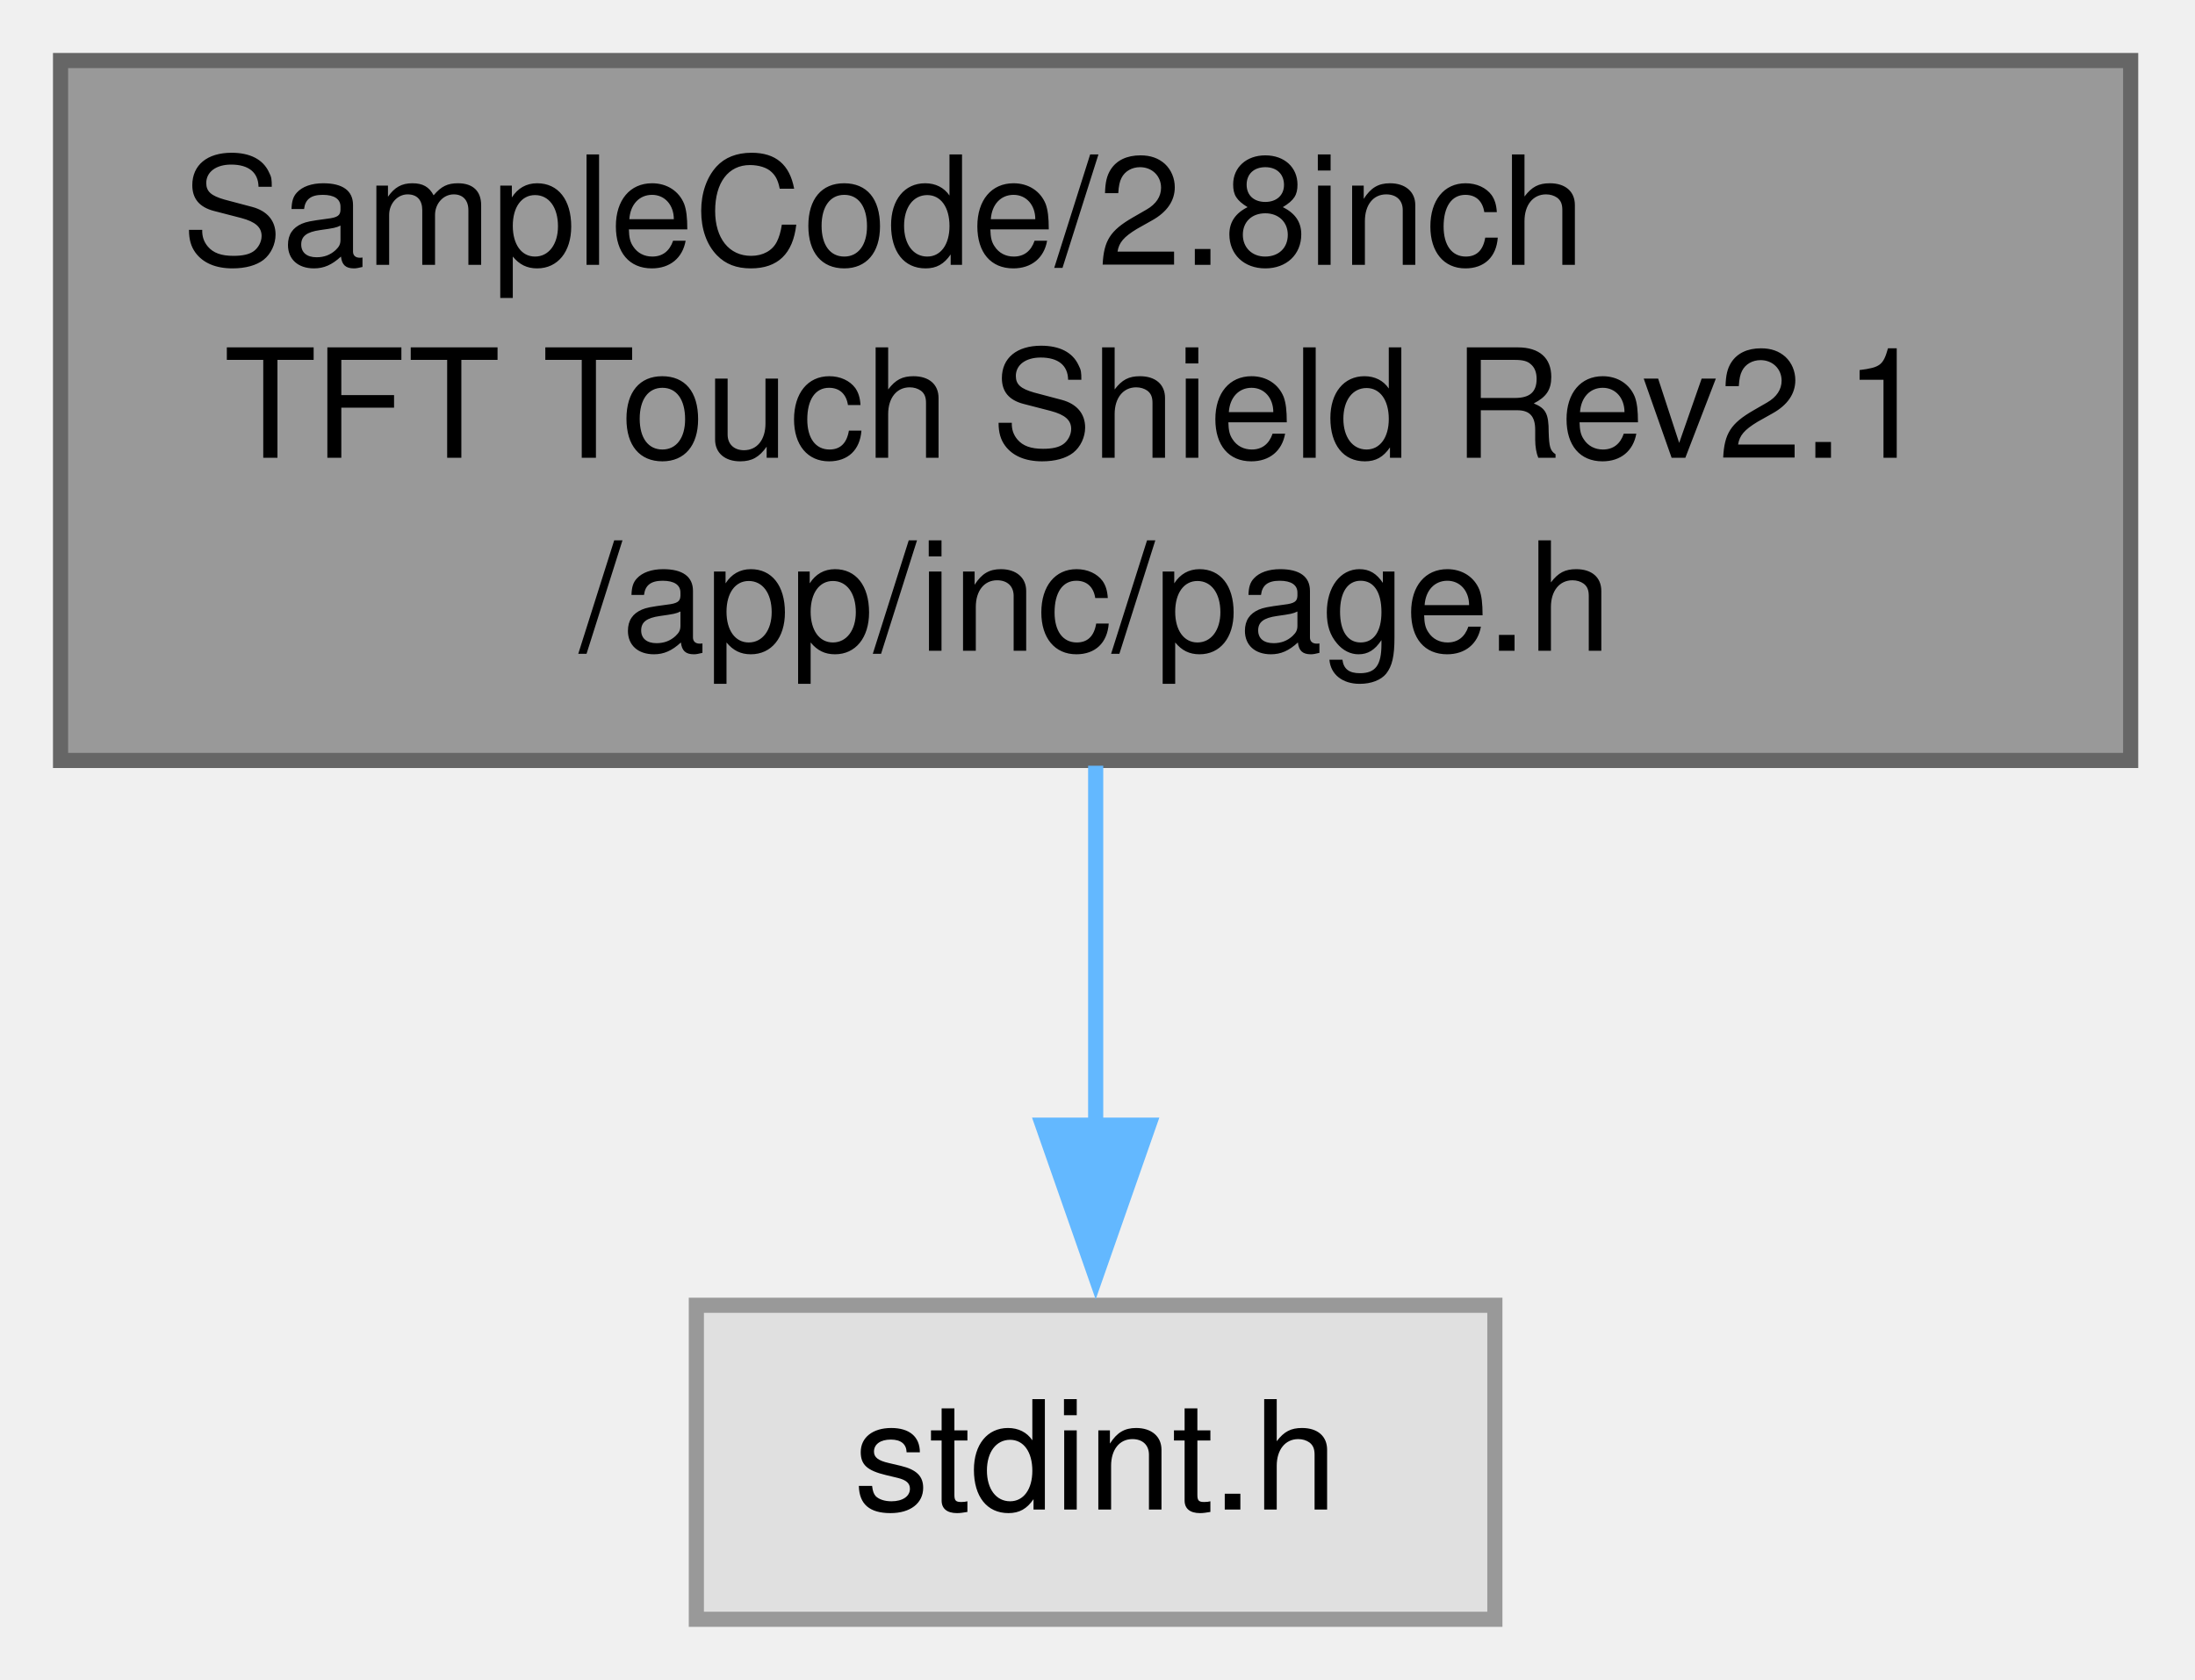
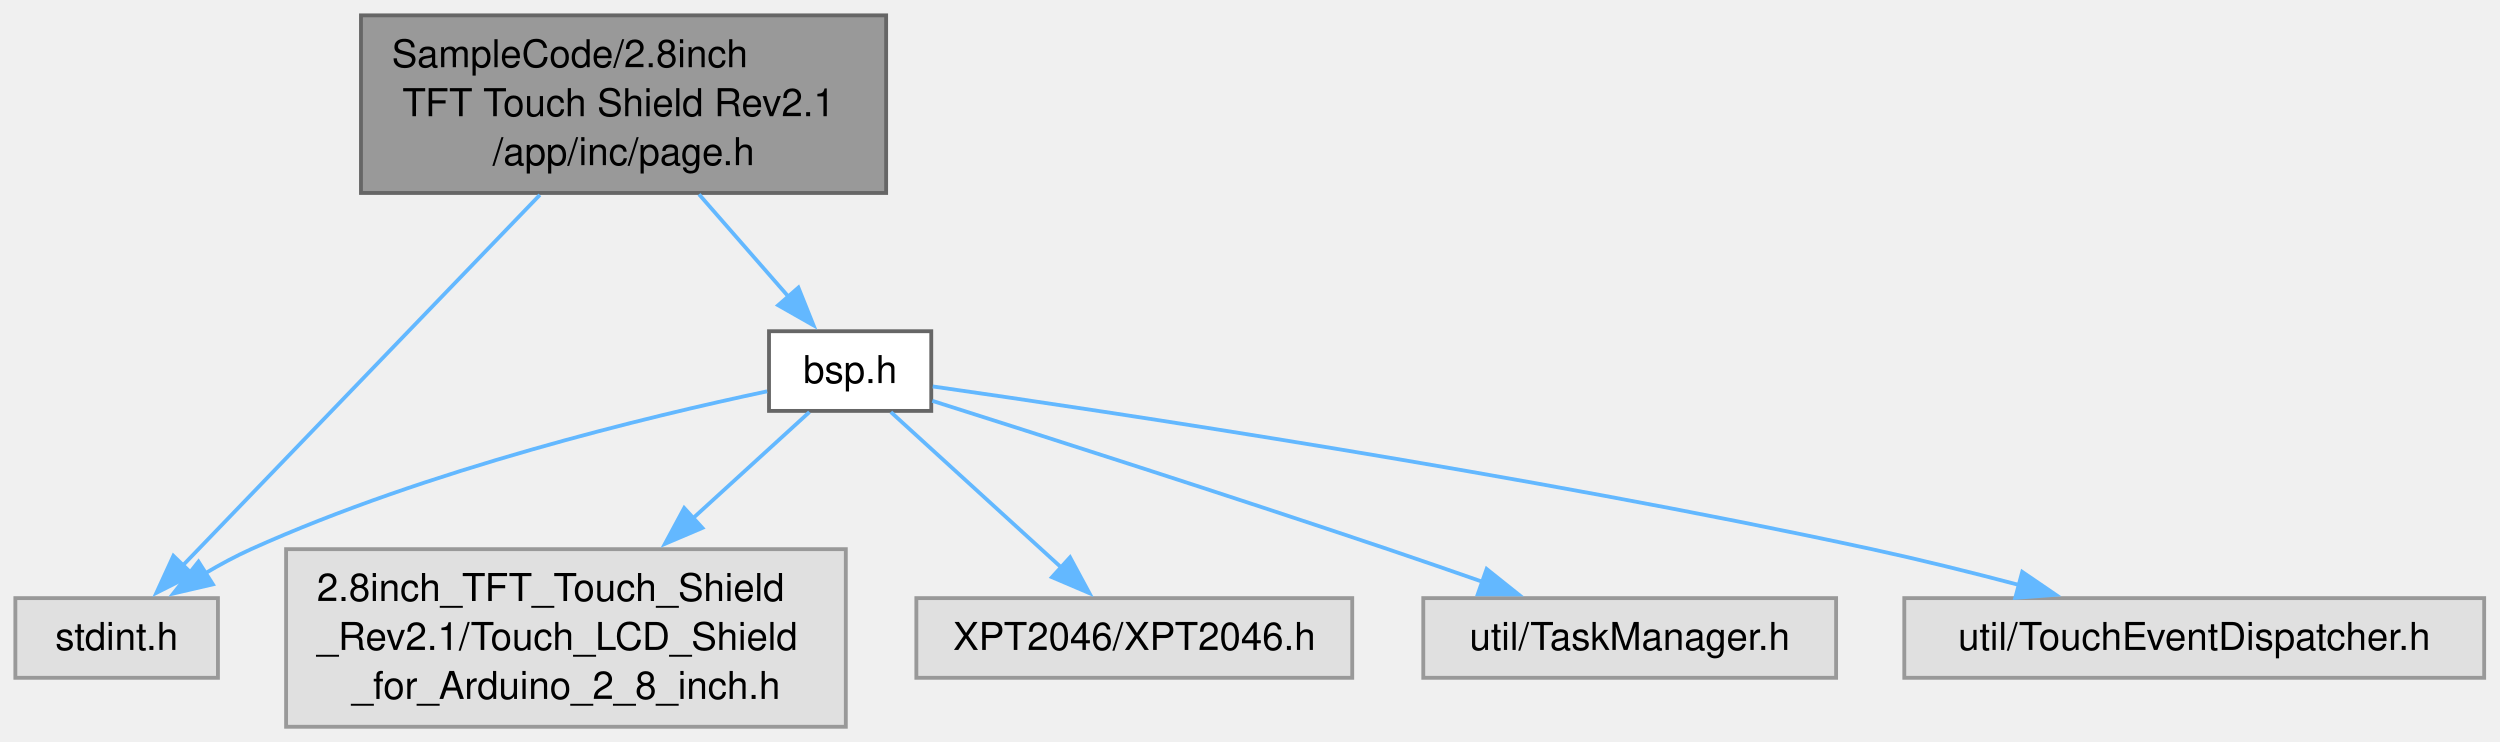
- <svg xmlns="http://www.w3.org/2000/svg" xmlns:xlink="http://www.w3.org/1999/xlink" width="145pt" height="111pt" viewBox="0.00 0.00 145.00 111.00">
-   <g id="graph0" class="graph" transform="scale(1 1) rotate(0) translate(4 107)">
+ <svg xmlns="http://www.w3.org/2000/svg" xmlns:xlink="http://www.w3.org/1999/xlink" width="651pt" height="193pt" viewBox="0.00 0.00 651.00 193.00">
+   <g id="graph0" class="graph" transform="scale(1 1) rotate(0) translate(4 189.25)">
    <g id="Node000001" class="node">
      <g id="a_Node000001">
-         <a xlink:title="GUI page task declarations and identifiers for 2.8-inch TFT Touch Shield demo.">
-           <polygon fill="#999999" stroke="#666666" points="136.75,-103 0,-103 0,-56.75 136.75,-56.75 136.75,-103" />
-           <text xml:space="preserve" text-anchor="start" x="8" y="-89.5" font-family="Helvetica,sans-Serif" font-size="10.00">SampleCode/2.8inch</text>
-           <text xml:space="preserve" text-anchor="start" x="8" y="-76.75" font-family="Helvetica,sans-Serif" font-size="10.00"> TFT Touch Shield Rev2.1</text>
-           <text xml:space="preserve" text-anchor="middle" x="68.38" y="-64" font-family="Helvetica,sans-Serif" font-size="10.00">/app/inc/page.h</text>
+         <a xlink:title="GUI page task declarations, touch callbacks, and identifiers for 2.8-inch TFT Touch Shield demo.">
+           <polygon fill="#999999" stroke="#666666" points="226.75,-185.25 90,-185.25 90,-139 226.75,-139 226.75,-185.25" />
+           <text xml:space="preserve" text-anchor="start" x="98" y="-171.75" font-family="Helvetica,sans-Serif" font-size="10.00">SampleCode/2.8inch</text>
+           <text xml:space="preserve" text-anchor="start" x="98" y="-159" font-family="Helvetica,sans-Serif" font-size="10.00"> TFT Touch Shield Rev2.1</text>
+           <text xml:space="preserve" text-anchor="middle" x="158.38" y="-146.25" font-family="Helvetica,sans-Serif" font-size="10.00">/app/inc/page.h</text>
        </a>
      </g>
    </g>
    <g id="Node000002" class="node">
      <g id="a_Node000002">
        <a xlink:title=" ">
-           <polygon fill="#e0e0e0" stroke="#999999" points="94.75,-20.75 42,-20.75 42,0 94.75,0 94.75,-20.75" />
-           <text xml:space="preserve" text-anchor="middle" x="68.38" y="-7.25" font-family="Helvetica,sans-Serif" font-size="10.00">stdint.h</text>
+           <polygon fill="#e0e0e0" stroke="#999999" points="52.75,-33.5 0,-33.5 0,-12.75 52.75,-12.75 52.75,-33.5" />
+           <text xml:space="preserve" text-anchor="middle" x="26.38" y="-20" font-family="Helvetica,sans-Serif" font-size="10.00">stdint.h</text>
        </a>
      </g>
    </g>
    <g id="edge1_Node000001_Node000002" class="edge">
      <g id="a_edge1_Node000001_Node000002">
        <a xlink:title=" ">
-           <path fill="none" stroke="#63b8ff" d="M68.38,-56.4C68.38,-48.73 68.38,-40.19 68.38,-32.63" />
-           <polygon fill="#63b8ff" stroke="#63b8ff" points="71.88,-32.65 68.38,-22.65 64.88,-32.65 71.88,-32.65" />
+           <path fill="none" stroke="#63b8ff" d="M136.58,-138.5C110.49,-111.43 67.35,-66.66 43.52,-41.92" />
+           <polygon fill="#63b8ff" stroke="#63b8ff" points="46.19,-39.65 36.73,-34.88 41.15,-44.51 46.19,-39.65" />
+         </a>
+       </g>
+     </g>
+     <g id="Node000003" class="node">
+       <g id="a_Node000003">
+         <a xlink:href="2_88inch_01TFT_01Touch_01Shield_01Rev2_81_2app_2inc_2bsp_8h.html" target="_top" xlink:title="Board Support Package header for NuMaker-M251KG and 2.8-inch TFT Touch Shield.">
+           <polygon fill="white" stroke="#666666" points="238.5,-103 196.25,-103 196.25,-82.25 238.5,-82.25 238.5,-103" />
+           <text xml:space="preserve" text-anchor="middle" x="217.38" y="-89.5" font-family="Helvetica,sans-Serif" font-size="10.00">bsp.h</text>
+         </a>
+       </g>
+     </g>
+     <g id="edge2_Node000001_Node000003" class="edge">
+       <g id="a_edge2_Node000001_Node000003">
+         <a xlink:title=" ">
+           <path fill="none" stroke="#63b8ff" d="M178.02,-138.65C185.62,-129.95 194.2,-120.13 201.41,-111.89" />
+           <polygon fill="#63b8ff" stroke="#63b8ff" points="203.9,-114.36 207.84,-104.53 198.63,-109.76 203.9,-114.36" />
+         </a>
+       </g>
+     </g>
+     <g id="edge3_Node000003_Node000002" class="edge">
+       <g id="a_edge3_Node000003_Node000002">
+         <a xlink:title=" ">
+           <path fill="none" stroke="#63b8ff" d="M195.76,-87.35C165.01,-80.83 107.28,-66.94 61.38,-46.25 57.41,-44.46 53.36,-42.28 49.49,-39.99" />
+           <polygon fill="#63b8ff" stroke="#63b8ff" points="51.44,-37.09 41.12,-34.7 47.69,-43 51.44,-37.09" />
+         </a>
+       </g>
+     </g>
+     <g id="Node000004" class="node">
+       <g id="a_Node000004">
+         <a xlink:title=" ">
+           <polygon fill="#e0e0e0" stroke="#999999" points="216.25,-46.25 70.5,-46.25 70.5,0 216.25,0 216.25,-46.25" />
+           <text xml:space="preserve" text-anchor="start" x="78.5" y="-32.75" font-family="Helvetica,sans-Serif" font-size="10.00">2.8inch_TFT_Touch_Shield</text>
+           <text xml:space="preserve" text-anchor="start" x="78.5" y="-20" font-family="Helvetica,sans-Serif" font-size="10.00">_Rev2.1/Touch_LCD_Shield</text>
+           <text xml:space="preserve" text-anchor="middle" x="143.38" y="-7.25" font-family="Helvetica,sans-Serif" font-size="10.00">_for_Arduino_2_8_inch.h</text>
+         </a>
+       </g>
+     </g>
+     <g id="edge4_Node000003_Node000004" class="edge">
+       <g id="a_edge4_Node000003_Node000004">
+         <a xlink:title=" ">
+           <path fill="none" stroke="#63b8ff" d="M206.77,-81.95C198.75,-74.63 187.26,-64.16 176.27,-54.13" />
+           <polygon fill="#63b8ff" stroke="#63b8ff" points="178.89,-51.78 169.14,-47.63 174.17,-56.96 178.89,-51.78" />
+         </a>
+       </g>
+     </g>
+     <g id="Node000005" class="node">
+       <g id="a_Node000005">
+         <a xlink:title=" ">
+           <polygon fill="#e0e0e0" stroke="#999999" points="348.12,-33.5 234.62,-33.5 234.62,-12.75 348.12,-12.75 348.12,-33.5" />
+           <text xml:space="preserve" text-anchor="middle" x="291.38" y="-20" font-family="Helvetica,sans-Serif" font-size="10.00">XPT2046/XPT2046.h</text>
+         </a>
+       </g>
+     </g>
+     <g id="edge5_Node000003_Node000005" class="edge">
+       <g id="a_edge5_Node000003_Node000005">
+         <a xlink:title=" ">
+           <path fill="none" stroke="#63b8ff" d="M227.98,-81.95C239.52,-71.43 258.2,-54.38 272.31,-41.52" />
+           <polygon fill="#63b8ff" stroke="#63b8ff" points="274.64,-44.12 279.67,-34.8 269.93,-38.95 274.64,-44.12" />
+         </a>
+       </g>
+     </g>
+     <g id="Node000006" class="node">
+       <g id="a_Node000006">
+         <a xlink:title=" ">
+           <polygon fill="#e0e0e0" stroke="#999999" points="474.12,-33.5 366.62,-33.5 366.62,-12.75 474.12,-12.75 474.12,-33.5" />
+           <text xml:space="preserve" text-anchor="middle" x="420.38" y="-20" font-family="Helvetica,sans-Serif" font-size="10.00">util/TaskManager.h</text>
+         </a>
+       </g>
+     </g>
+     <g id="edge6_Node000003_Node000006" class="edge">
+       <g id="a_edge6_Node000003_Node000006">
+         <a xlink:title=" ">
+           <path fill="none" stroke="#63b8ff" d="M238.77,-84.87C266.28,-76.14 315.5,-60.39 357.38,-46.25 365.38,-43.55 373.93,-40.59 382.07,-37.74" />
+           <polygon fill="#63b8ff" stroke="#63b8ff" points="383.12,-41.08 391.4,-34.47 380.8,-34.48 383.12,-41.08" />
+         </a>
+       </g>
+     </g>
+     <g id="Node000007" class="node">
+       <g id="a_Node000007">
+         <a xlink:title=" ">
+           <polygon fill="#e0e0e0" stroke="#999999" points="642.88,-33.5 491.88,-33.5 491.88,-12.75 642.88,-12.75 642.88,-33.5" />
+           <text xml:space="preserve" text-anchor="middle" x="567.38" y="-20" font-family="Helvetica,sans-Serif" font-size="10.00">util/TouchEventDispatcher.h</text>
+         </a>
+       </g>
+     </g>
+     <g id="edge7_Node000003_Node000007" class="edge">
+       <g id="a_edge7_Node000003_Node000007">
+         <a xlink:title=" ">
+           <path fill="none" stroke="#63b8ff" d="M238.88,-88.62C284.28,-82.12 393.18,-65.78 483.38,-46.25 495.9,-43.54 509.37,-40.19 521.77,-36.92" />
+           <polygon fill="#63b8ff" stroke="#63b8ff" points="522.59,-40.33 531.34,-34.36 520.78,-33.57 522.59,-40.33" />
        </a>
      </g>
    </g>
  </g>
</svg>
